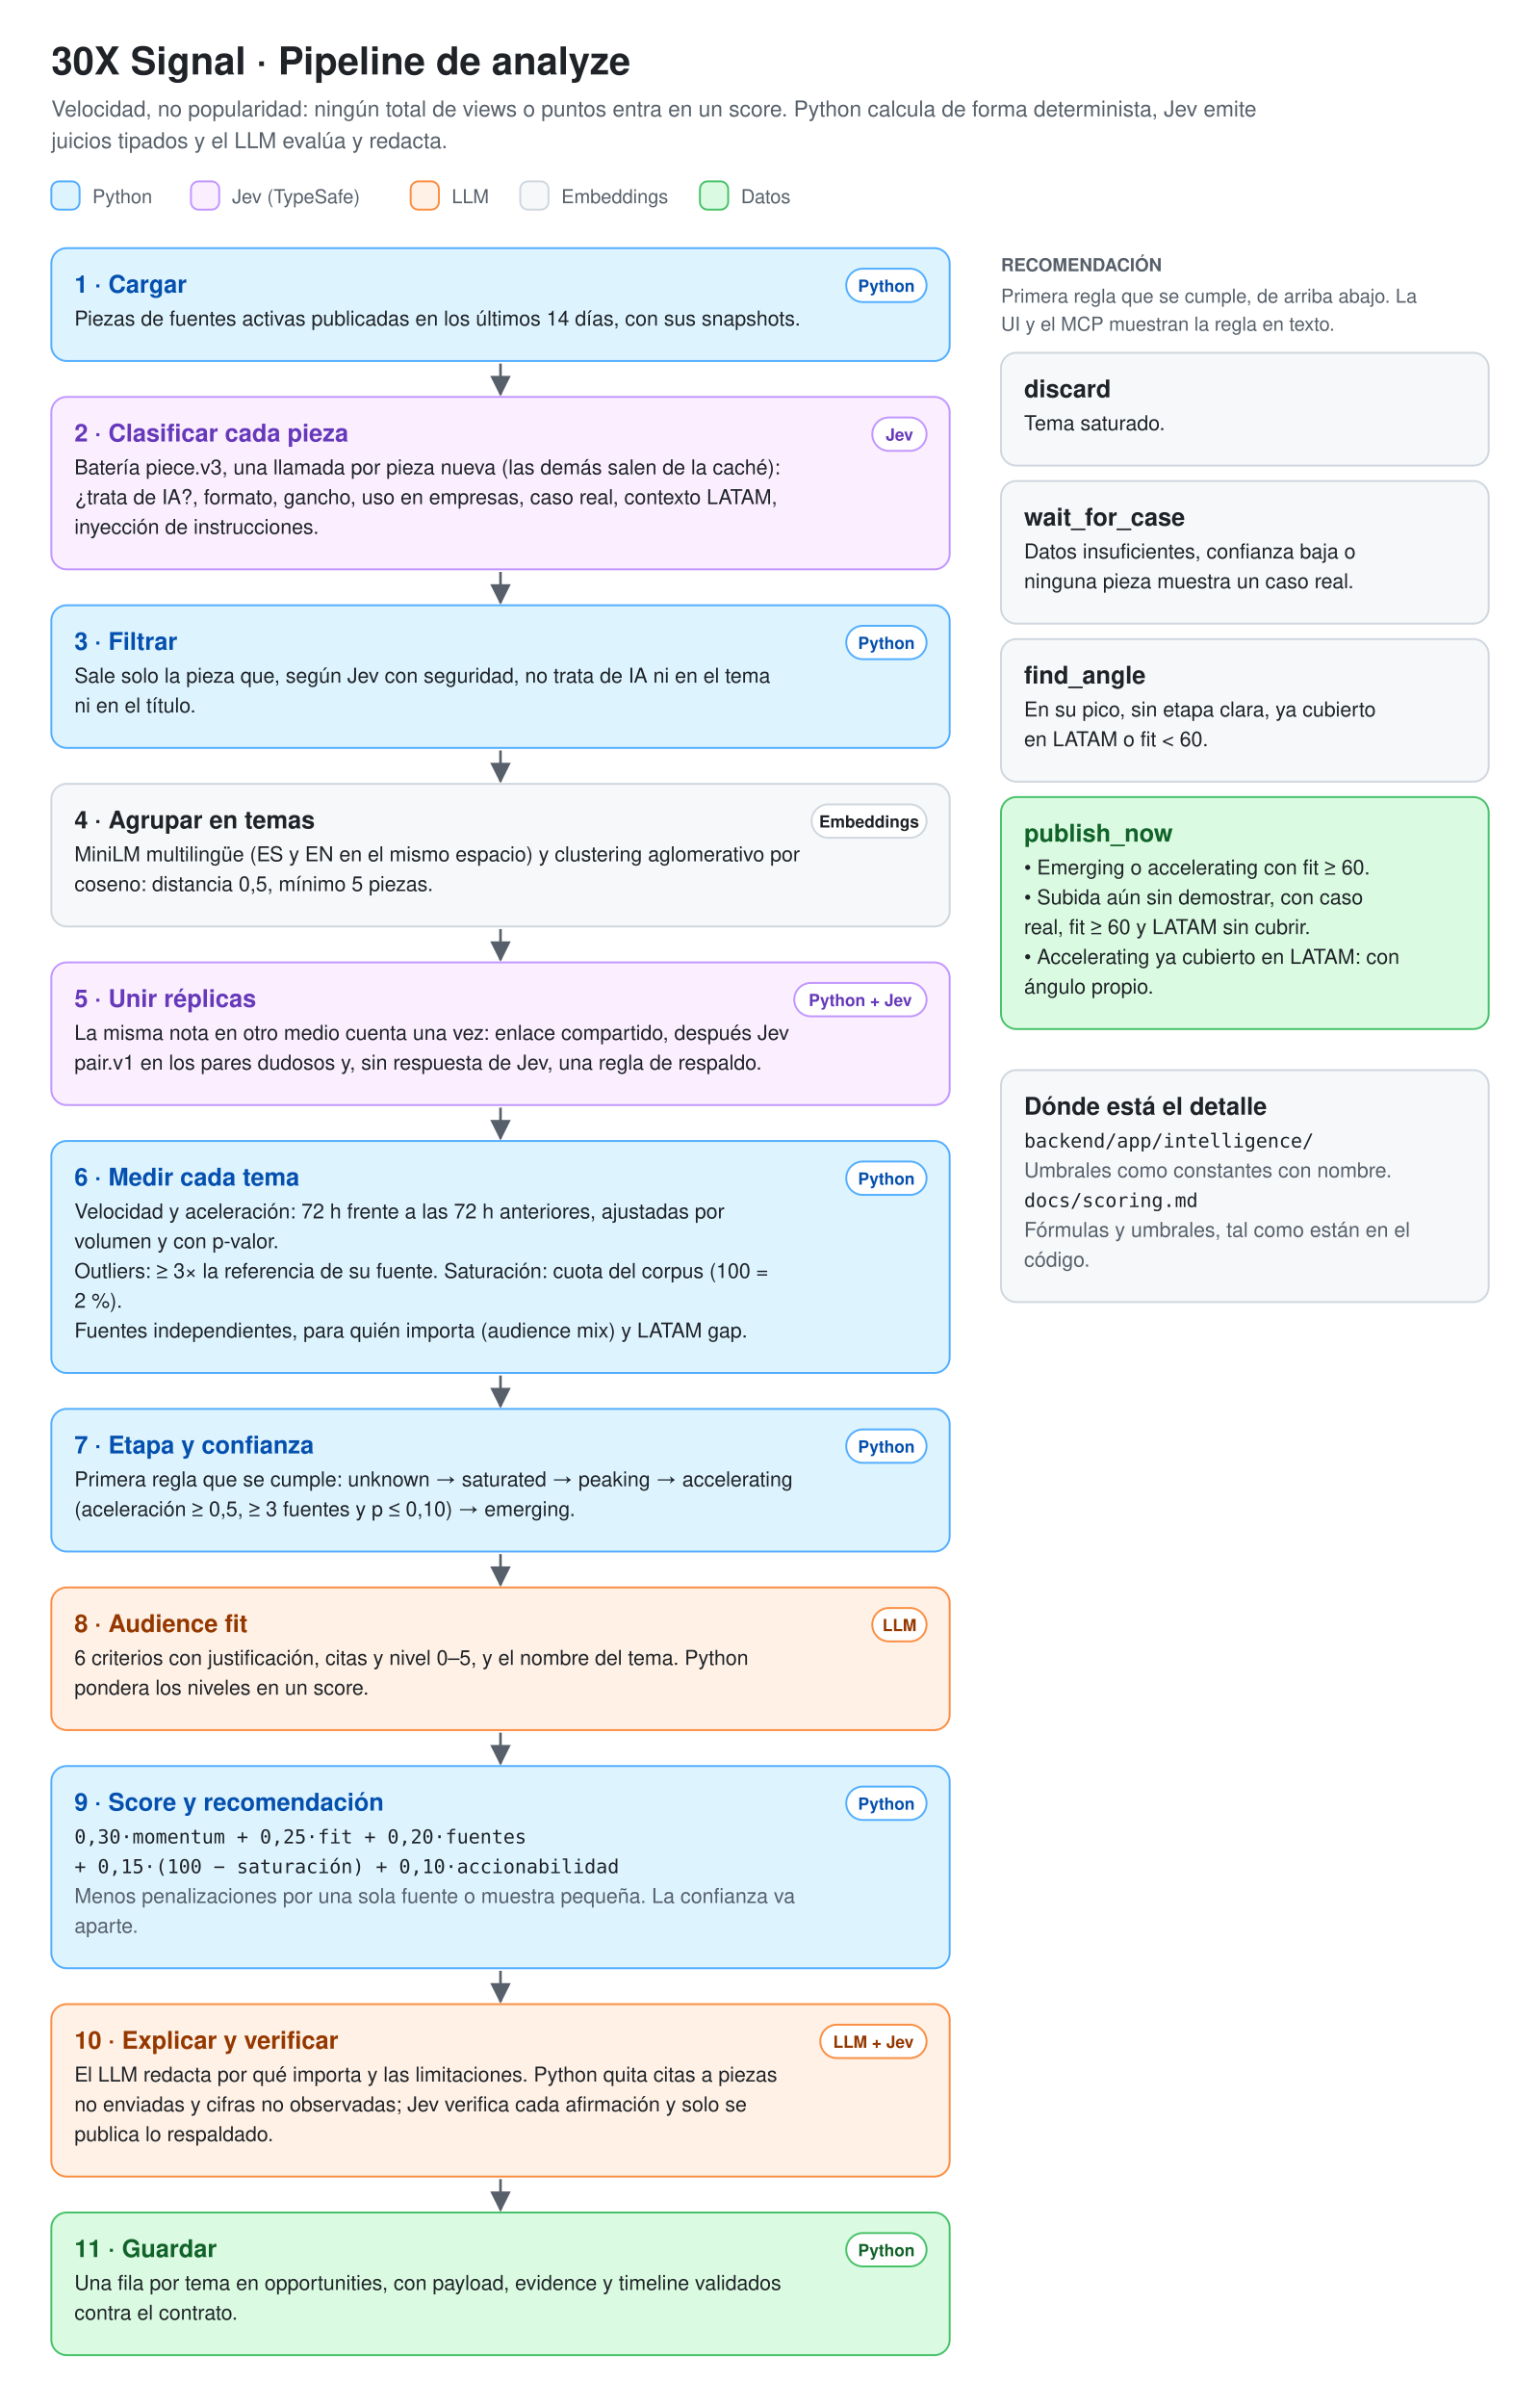
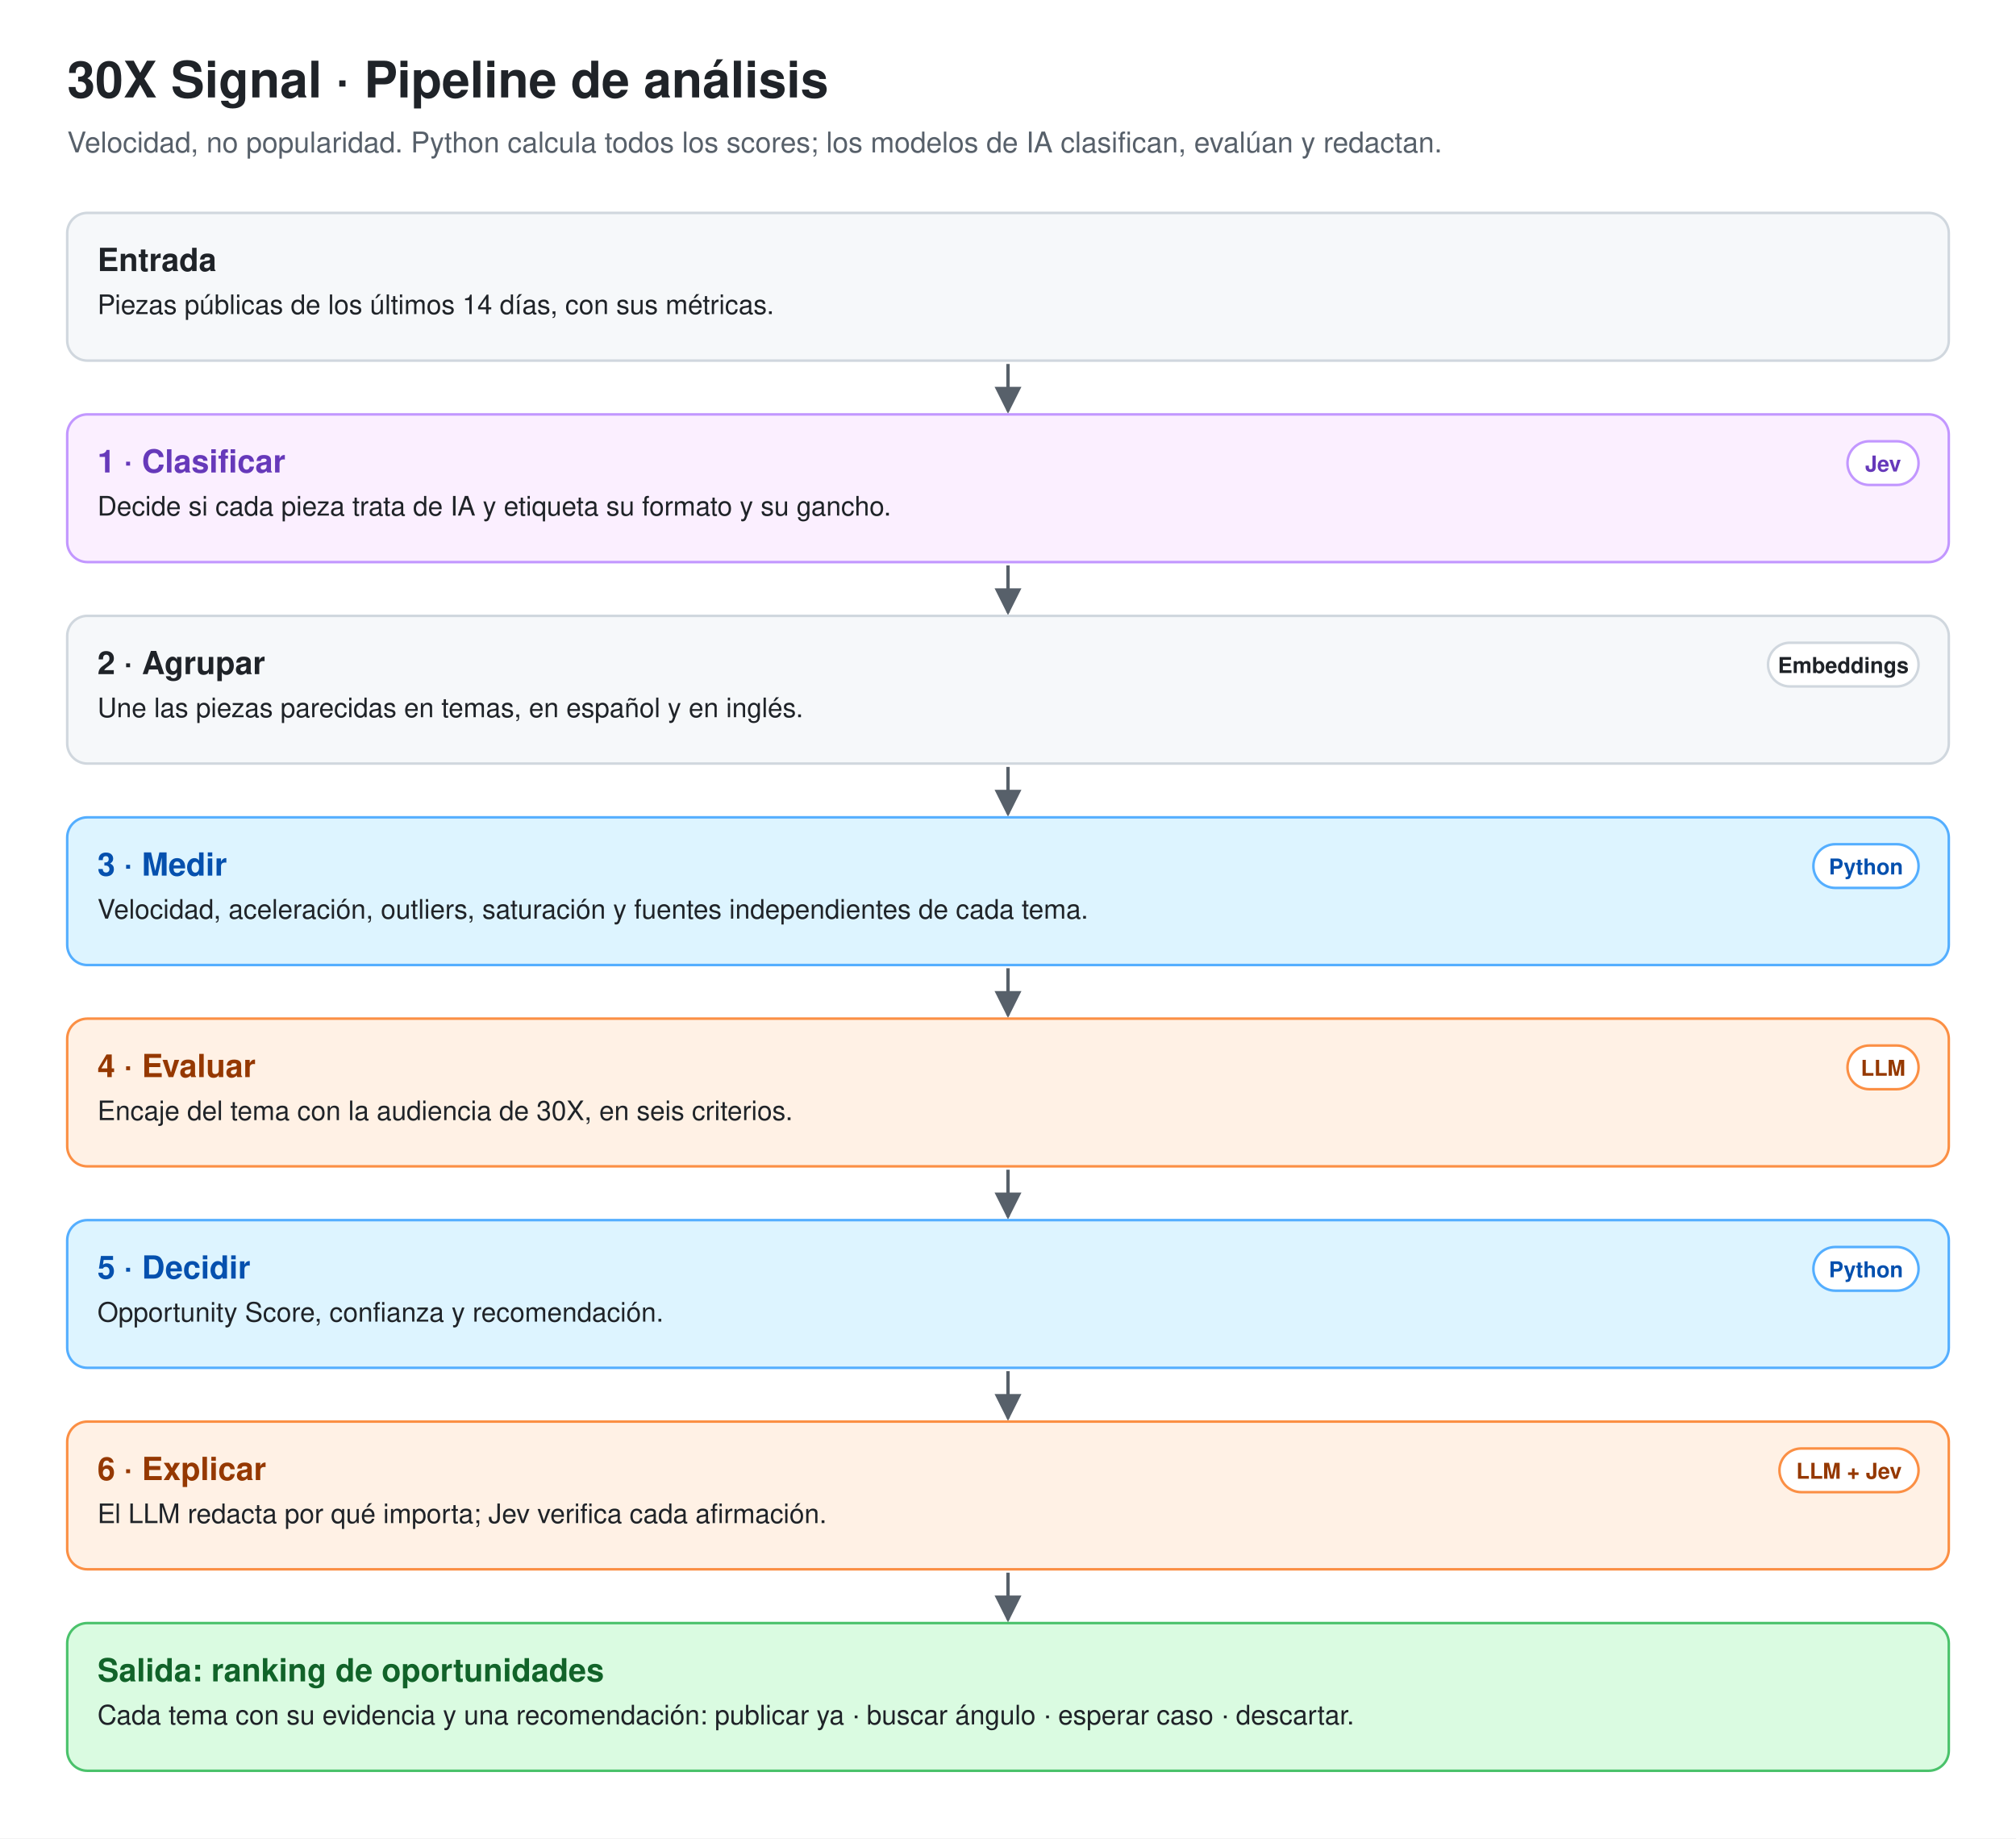
- <svg xmlns="http://www.w3.org/2000/svg" width="1200" height="1875" viewBox="0 0 1200 1875" role="img" aria-labelledby="t d">
+ <svg xmlns="http://www.w3.org/2000/svg" width="1200" height="1094" viewBox="0 0 1200 1094" role="img" aria-labelledby="t d">
  <defs>
    <marker id="arrow" viewBox="0 0 10 10" refX="9" refY="5" markerWidth="8" markerHeight="8" orient="auto-start-reverse">
      <path d="M0 0L10 5L0 10z" fill="#57606a" />
    </marker>
  </defs>
-   <rect width="1200" height="1875" fill="#ffffff" />
-   <text x="40.0" y="58.0" font-family="-apple-system, BlinkMacSystemFont, 'Segoe UI', Helvetica, Arial, sans-serif" font-size="30" font-weight="700" fill="#1f2328" text-anchor="start">30X Signal · Pipeline de analyze</text>
-   <text x="40.0" y="90.7" font-family="-apple-system, BlinkMacSystemFont, 'Segoe UI', Helvetica, Arial, sans-serif" font-size="17" font-weight="400" fill="#57606a" text-anchor="start">Velocidad, no popularidad: ningún total de views o puntos entra en un score. Python calcula de forma determinista, Jev emite</text>
-   <text x="40.0" y="115.4" font-family="-apple-system, BlinkMacSystemFont, 'Segoe UI', Helvetica, Arial, sans-serif" font-size="17" font-weight="400" fill="#57606a" text-anchor="start">juicios tipados y el LLM evalúa y redacta.</text>
-   <rect x="40.0" y="141.3" width="22.0" height="22.0" rx="6" fill="#ddf4ff" stroke="#54aeff" stroke-width="1.5" />
-   <text x="72.0" y="158.3" font-family="-apple-system, BlinkMacSystemFont, 'Segoe UI', Helvetica, Arial, sans-serif" font-size="15" font-weight="400" fill="#57606a" text-anchor="start">Python</text>
-   <rect x="148.8" y="141.3" width="22.0" height="22.0" rx="6" fill="#fbefff" stroke="#c297ff" stroke-width="1.5" />
-   <text x="180.8" y="158.3" font-family="-apple-system, BlinkMacSystemFont, 'Segoe UI', Helvetica, Arial, sans-serif" font-size="15" font-weight="400" fill="#57606a" text-anchor="start">Jev (TypeSafe)</text>
-   <rect x="320.0" y="141.3" width="22.0" height="22.0" rx="6" fill="#fff1e5" stroke="#fb8f44" stroke-width="1.5" />
-   <text x="352.0" y="158.3" font-family="-apple-system, BlinkMacSystemFont, 'Segoe UI', Helvetica, Arial, sans-serif" font-size="15" font-weight="400" fill="#57606a" text-anchor="start">LLM</text>
-   <rect x="405.4" y="141.3" width="22.0" height="22.0" rx="6" fill="#f6f8fa" stroke="#d0d7de" stroke-width="1.5" />
-   <text x="437.4" y="158.3" font-family="-apple-system, BlinkMacSystemFont, 'Segoe UI', Helvetica, Arial, sans-serif" font-size="15" font-weight="400" fill="#57606a" text-anchor="start">Embeddings</text>
-   <rect x="545.4" y="141.3" width="22.0" height="22.0" rx="6" fill="#dafbe1" stroke="#4ac26b" stroke-width="1.5" />
-   <text x="577.4" y="158.3" font-family="-apple-system, BlinkMacSystemFont, 'Segoe UI', Helvetica, Arial, sans-serif" font-size="15" font-weight="400" fill="#57606a" text-anchor="start">Datos</text>
-   <rect x="40.0" y="193.3" width="700.0" height="87.9" rx="12" fill="#ddf4ff" stroke="#54aeff" stroke-width="1.5" />
-   <text x="58.0" y="228.0" font-family="-apple-system, BlinkMacSystemFont, 'Segoe UI', Helvetica, Arial, sans-serif" font-size="19" font-weight="650" fill="#0550ae" text-anchor="start">1 · Cargar</text>
-   <rect x="659.4" y="209.3" width="62.6" height="26.0" rx="13" fill="#ffffff" stroke="#54aeff" stroke-width="1.5" />
-   <text x="690.7" y="227.3" font-family="-apple-system, BlinkMacSystemFont, 'Segoe UI', Helvetica, Arial, sans-serif" font-size="13" font-weight="600" fill="#0550ae" text-anchor="middle">Python</text>
-   <text x="58.0" y="253.6" font-family="-apple-system, BlinkMacSystemFont, 'Segoe UI', Helvetica, Arial, sans-serif" font-size="16" font-weight="400" fill="#1f2328" text-anchor="start">Piezas de fuentes activas publicadas en los últimos 14 días, con sus snapshots.</text>
-   <line x1="390.0" y1="283.2" x2="390.0" y2="307.2" stroke="#57606a" stroke-width="2" marker-end="url(#arrow)" />
-   <rect x="40.0" y="309.2" width="700.0" height="134.3" rx="12" fill="#fbefff" stroke="#c297ff" stroke-width="1.5" />
-   <text x="58.0" y="343.9" font-family="-apple-system, BlinkMacSystemFont, 'Segoe UI', Helvetica, Arial, sans-serif" font-size="19" font-weight="650" fill="#6639ba" text-anchor="start">2 · Clasificar cada pieza</text>
-   <rect x="679.7" y="325.2" width="42.3" height="26.0" rx="13" fill="#ffffff" stroke="#c297ff" stroke-width="1.5" />
-   <text x="700.9" y="343.2" font-family="-apple-system, BlinkMacSystemFont, 'Segoe UI', Helvetica, Arial, sans-serif" font-size="13" font-weight="600" fill="#6639ba" text-anchor="middle">Jev</text>
-   <text x="58.0" y="369.5" font-family="-apple-system, BlinkMacSystemFont, 'Segoe UI', Helvetica, Arial, sans-serif" font-size="16" font-weight="400" fill="#1f2328" text-anchor="start">Batería piece.v3, una llamada por pieza nueva (las demás salen de la caché):</text>
-   <text x="58.0" y="392.7" font-family="-apple-system, BlinkMacSystemFont, 'Segoe UI', Helvetica, Arial, sans-serif" font-size="16" font-weight="400" fill="#1f2328" text-anchor="start">¿trata de IA?, formato, gancho, uso en empresas, caso real, contexto LATAM,</text>
-   <text x="58.0" y="415.9" font-family="-apple-system, BlinkMacSystemFont, 'Segoe UI', Helvetica, Arial, sans-serif" font-size="16" font-weight="400" fill="#1f2328" text-anchor="start">inyección de instrucciones.</text>
-   <line x1="390.0" y1="445.5" x2="390.0" y2="469.5" stroke="#57606a" stroke-width="2" marker-end="url(#arrow)" />
-   <rect x="40.0" y="471.5" width="700.0" height="111.1" rx="12" fill="#ddf4ff" stroke="#54aeff" stroke-width="1.5" />
-   <text x="58.0" y="506.2" font-family="-apple-system, BlinkMacSystemFont, 'Segoe UI', Helvetica, Arial, sans-serif" font-size="19" font-weight="650" fill="#0550ae" text-anchor="start">3 · Filtrar</text>
-   <rect x="659.4" y="487.5" width="62.6" height="26.0" rx="13" fill="#ffffff" stroke="#54aeff" stroke-width="1.5" />
-   <text x="690.7" y="505.5" font-family="-apple-system, BlinkMacSystemFont, 'Segoe UI', Helvetica, Arial, sans-serif" font-size="13" font-weight="600" fill="#0550ae" text-anchor="middle">Python</text>
-   <text x="58.0" y="531.8" font-family="-apple-system, BlinkMacSystemFont, 'Segoe UI', Helvetica, Arial, sans-serif" font-size="16" font-weight="400" fill="#1f2328" text-anchor="start">Sale solo la pieza que, según Jev con seguridad, no trata de IA ni en el tema</text>
-   <text x="58.0" y="555.0" font-family="-apple-system, BlinkMacSystemFont, 'Segoe UI', Helvetica, Arial, sans-serif" font-size="16" font-weight="400" fill="#1f2328" text-anchor="start">ni en el título.</text>
-   <line x1="390.0" y1="584.6" x2="390.0" y2="608.6" stroke="#57606a" stroke-width="2" marker-end="url(#arrow)" />
-   <rect x="40.0" y="610.6" width="700.0" height="111.1" rx="12" fill="#f6f8fa" stroke="#d0d7de" stroke-width="1.5" />
-   <text x="58.0" y="645.3" font-family="-apple-system, BlinkMacSystemFont, 'Segoe UI', Helvetica, Arial, sans-serif" font-size="19" font-weight="650" fill="#1f2328" text-anchor="start">4 · Agrupar en temas</text>
-   <rect x="632.4" y="626.6" width="89.6" height="26.0" rx="13" fill="#ffffff" stroke="#d0d7de" stroke-width="1.5" />
-   <text x="677.2" y="644.6" font-family="-apple-system, BlinkMacSystemFont, 'Segoe UI', Helvetica, Arial, sans-serif" font-size="13" font-weight="600" fill="#1f2328" text-anchor="middle">Embeddings</text>
-   <text x="58.0" y="670.9" font-family="-apple-system, BlinkMacSystemFont, 'Segoe UI', Helvetica, Arial, sans-serif" font-size="16" font-weight="400" fill="#1f2328" text-anchor="start">MiniLM multilingüe (ES y EN en el mismo espacio) y clustering aglomerativo por</text>
-   <text x="58.0" y="694.1" font-family="-apple-system, BlinkMacSystemFont, 'Segoe UI', Helvetica, Arial, sans-serif" font-size="16" font-weight="400" fill="#1f2328" text-anchor="start">coseno: distancia 0,5, mínimo 5 piezas.</text>
-   <line x1="390.0" y1="723.7" x2="390.0" y2="747.7" stroke="#57606a" stroke-width="2" marker-end="url(#arrow)" />
-   <rect x="40.0" y="749.7" width="700.0" height="111.1" rx="12" fill="#fbefff" stroke="#c297ff" stroke-width="1.5" />
-   <text x="58.0" y="784.4" font-family="-apple-system, BlinkMacSystemFont, 'Segoe UI', Helvetica, Arial, sans-serif" font-size="19" font-weight="650" fill="#6639ba" text-anchor="start">5 · Unir réplicas</text>
-   <rect x="618.9" y="765.7" width="103.1" height="26.0" rx="13" fill="#ffffff" stroke="#c297ff" stroke-width="1.5" />
-   <text x="670.4" y="783.7" font-family="-apple-system, BlinkMacSystemFont, 'Segoe UI', Helvetica, Arial, sans-serif" font-size="13" font-weight="600" fill="#6639ba" text-anchor="middle">Python + Jev</text>
-   <text x="58.0" y="810.0" font-family="-apple-system, BlinkMacSystemFont, 'Segoe UI', Helvetica, Arial, sans-serif" font-size="16" font-weight="400" fill="#1f2328" text-anchor="start">La misma nota en otro medio cuenta una vez: enlace compartido, después Jev</text>
-   <text x="58.0" y="833.2" font-family="-apple-system, BlinkMacSystemFont, 'Segoe UI', Helvetica, Arial, sans-serif" font-size="16" font-weight="400" fill="#1f2328" text-anchor="start">pair.v1 en los pares dudosos y, sin respuesta de Jev, una regla de respaldo.</text>
-   <line x1="390.0" y1="862.8" x2="390.0" y2="886.8" stroke="#57606a" stroke-width="2" marker-end="url(#arrow)" />
-   <rect x="40.0" y="888.8" width="700.0" height="180.7" rx="12" fill="#ddf4ff" stroke="#54aeff" stroke-width="1.5" />
-   <text x="58.0" y="923.5" font-family="-apple-system, BlinkMacSystemFont, 'Segoe UI', Helvetica, Arial, sans-serif" font-size="19" font-weight="650" fill="#0550ae" text-anchor="start">6 · Medir cada tema</text>
-   <rect x="659.4" y="904.8" width="62.6" height="26.0" rx="13" fill="#ffffff" stroke="#54aeff" stroke-width="1.5" />
-   <text x="690.7" y="922.8" font-family="-apple-system, BlinkMacSystemFont, 'Segoe UI', Helvetica, Arial, sans-serif" font-size="13" font-weight="600" fill="#0550ae" text-anchor="middle">Python</text>
-   <text x="58.0" y="949.1" font-family="-apple-system, BlinkMacSystemFont, 'Segoe UI', Helvetica, Arial, sans-serif" font-size="16" font-weight="400" fill="#1f2328" text-anchor="start">Velocidad y aceleración: 72 h frente a las 72 h anteriores, ajustadas por</text>
-   <text x="58.0" y="972.3" font-family="-apple-system, BlinkMacSystemFont, 'Segoe UI', Helvetica, Arial, sans-serif" font-size="16" font-weight="400" fill="#1f2328" text-anchor="start">volumen y con p-valor.</text>
-   <text x="58.0" y="995.5" font-family="-apple-system, BlinkMacSystemFont, 'Segoe UI', Helvetica, Arial, sans-serif" font-size="16" font-weight="400" fill="#1f2328" text-anchor="start">Outliers: ≥ 3× la referencia de su fuente. Saturación: cuota del corpus (100 =</text>
-   <text x="58.0" y="1018.7" font-family="-apple-system, BlinkMacSystemFont, 'Segoe UI', Helvetica, Arial, sans-serif" font-size="16" font-weight="400" fill="#1f2328" text-anchor="start">2 %).</text>
-   <text x="58.0" y="1041.9" font-family="-apple-system, BlinkMacSystemFont, 'Segoe UI', Helvetica, Arial, sans-serif" font-size="16" font-weight="400" fill="#1f2328" text-anchor="start">Fuentes independientes, para quién importa (audience mix) y LATAM gap.</text>
-   <line x1="390.0" y1="1071.5" x2="390.0" y2="1095.5" stroke="#57606a" stroke-width="2" marker-end="url(#arrow)" />
-   <rect x="40.0" y="1097.5" width="700.0" height="111.1" rx="12" fill="#ddf4ff" stroke="#54aeff" stroke-width="1.5" />
-   <text x="58.0" y="1132.2" font-family="-apple-system, BlinkMacSystemFont, 'Segoe UI', Helvetica, Arial, sans-serif" font-size="19" font-weight="650" fill="#0550ae" text-anchor="start">7 · Etapa y confianza</text>
-   <rect x="659.4" y="1113.5" width="62.6" height="26.0" rx="13" fill="#ffffff" stroke="#54aeff" stroke-width="1.5" />
-   <text x="690.7" y="1131.5" font-family="-apple-system, BlinkMacSystemFont, 'Segoe UI', Helvetica, Arial, sans-serif" font-size="13" font-weight="600" fill="#0550ae" text-anchor="middle">Python</text>
-   <text x="58.0" y="1157.8" font-family="-apple-system, BlinkMacSystemFont, 'Segoe UI', Helvetica, Arial, sans-serif" font-size="16" font-weight="400" fill="#1f2328" text-anchor="start">Primera regla que se cumple: unknown → saturated → peaking → accelerating</text>
-   <text x="58.0" y="1181.0" font-family="-apple-system, BlinkMacSystemFont, 'Segoe UI', Helvetica, Arial, sans-serif" font-size="16" font-weight="400" fill="#1f2328" text-anchor="start">(aceleración ≥ 0,5, ≥ 3 fuentes y p ≤ 0,10) → emerging.</text>
-   <line x1="390.0" y1="1210.6" x2="390.0" y2="1234.6" stroke="#57606a" stroke-width="2" marker-end="url(#arrow)" />
-   <rect x="40.0" y="1236.6" width="700.0" height="111.1" rx="12" fill="#fff1e5" stroke="#fb8f44" stroke-width="1.5" />
-   <text x="58.0" y="1271.3" font-family="-apple-system, BlinkMacSystemFont, 'Segoe UI', Helvetica, Arial, sans-serif" font-size="19" font-weight="650" fill="#953800" text-anchor="start">8 · Audience fit</text>
-   <rect x="679.7" y="1252.6" width="42.3" height="26.0" rx="13" fill="#ffffff" stroke="#fb8f44" stroke-width="1.5" />
-   <text x="700.9" y="1270.6" font-family="-apple-system, BlinkMacSystemFont, 'Segoe UI', Helvetica, Arial, sans-serif" font-size="13" font-weight="600" fill="#953800" text-anchor="middle">LLM</text>
-   <text x="58.0" y="1296.9" font-family="-apple-system, BlinkMacSystemFont, 'Segoe UI', Helvetica, Arial, sans-serif" font-size="16" font-weight="400" fill="#1f2328" text-anchor="start">6 criterios con justificación, citas y nivel 0–5, y el nombre del tema. Python</text>
-   <text x="58.0" y="1320.1" font-family="-apple-system, BlinkMacSystemFont, 'Segoe UI', Helvetica, Arial, sans-serif" font-size="16" font-weight="400" fill="#1f2328" text-anchor="start">pondera los niveles en un score.</text>
-   <line x1="390.0" y1="1349.7" x2="390.0" y2="1373.7" stroke="#57606a" stroke-width="2" marker-end="url(#arrow)" />
-   <rect x="40.0" y="1375.7" width="700.0" height="157.5" rx="12" fill="#ddf4ff" stroke="#54aeff" stroke-width="1.5" />
-   <text x="58.0" y="1410.4" font-family="-apple-system, BlinkMacSystemFont, 'Segoe UI', Helvetica, Arial, sans-serif" font-size="19" font-weight="650" fill="#0550ae" text-anchor="start">9 · Score y recomendación</text>
-   <rect x="659.4" y="1391.7" width="62.6" height="26.0" rx="13" fill="#ffffff" stroke="#54aeff" stroke-width="1.5" />
-   <text x="690.7" y="1409.7" font-family="-apple-system, BlinkMacSystemFont, 'Segoe UI', Helvetica, Arial, sans-serif" font-size="13" font-weight="600" fill="#0550ae" text-anchor="middle">Python</text>
-   <text x="58.0" y="1436.0" font-family="ui-monospace, SFMono-Regular, Menlo, Consolas, monospace" font-size="15" font-weight="400" fill="#1f2328" text-anchor="start">0,30·momentum + 0,25·fit + 0,20·fuentes</text>
-   <text x="58.0" y="1459.2" font-family="ui-monospace, SFMono-Regular, Menlo, Consolas, monospace" font-size="15" font-weight="400" fill="#1f2328" text-anchor="start">+ 0,15·(100 − saturación) + 0,10·accionabilidad</text>
-   <text x="58.0" y="1482.4" font-family="-apple-system, BlinkMacSystemFont, 'Segoe UI', Helvetica, Arial, sans-serif" font-size="16" font-weight="400" fill="#57606a" text-anchor="start">Menos penalizaciones por una sola fuente o muestra pequeña. La confianza va</text>
-   <text x="58.0" y="1505.6" font-family="-apple-system, BlinkMacSystemFont, 'Segoe UI', Helvetica, Arial, sans-serif" font-size="16" font-weight="400" fill="#57606a" text-anchor="start">aparte.</text>
-   <line x1="390.0" y1="1535.2" x2="390.0" y2="1559.2" stroke="#57606a" stroke-width="2" marker-end="url(#arrow)" />
-   <rect x="40.0" y="1561.2" width="700.0" height="134.3" rx="12" fill="#fff1e5" stroke="#fb8f44" stroke-width="1.5" />
-   <text x="58.0" y="1595.9" font-family="-apple-system, BlinkMacSystemFont, 'Segoe UI', Helvetica, Arial, sans-serif" font-size="19" font-weight="650" fill="#953800" text-anchor="start">10 · Explicar y verificar</text>
-   <rect x="639.2" y="1577.2" width="82.8" height="26.0" rx="13" fill="#ffffff" stroke="#fb8f44" stroke-width="1.5" />
-   <text x="680.6" y="1595.2" font-family="-apple-system, BlinkMacSystemFont, 'Segoe UI', Helvetica, Arial, sans-serif" font-size="13" font-weight="600" fill="#953800" text-anchor="middle">LLM + Jev</text>
-   <text x="58.0" y="1621.5" font-family="-apple-system, BlinkMacSystemFont, 'Segoe UI', Helvetica, Arial, sans-serif" font-size="16" font-weight="400" fill="#1f2328" text-anchor="start">El LLM redacta por qué importa y las limitaciones. Python quita citas a piezas</text>
-   <text x="58.0" y="1644.7" font-family="-apple-system, BlinkMacSystemFont, 'Segoe UI', Helvetica, Arial, sans-serif" font-size="16" font-weight="400" fill="#1f2328" text-anchor="start">no enviadas y cifras no observadas; Jev verifica cada afirmación y solo se</text>
-   <text x="58.0" y="1667.9" font-family="-apple-system, BlinkMacSystemFont, 'Segoe UI', Helvetica, Arial, sans-serif" font-size="16" font-weight="400" fill="#1f2328" text-anchor="start">publica lo respaldado.</text>
-   <line x1="390.0" y1="1697.5" x2="390.0" y2="1721.5" stroke="#57606a" stroke-width="2" marker-end="url(#arrow)" />
-   <rect x="40.0" y="1723.5" width="700.0" height="111.1" rx="12" fill="#dafbe1" stroke="#4ac26b" stroke-width="1.5" />
-   <text x="58.0" y="1758.2" font-family="-apple-system, BlinkMacSystemFont, 'Segoe UI', Helvetica, Arial, sans-serif" font-size="19" font-weight="650" fill="#116329" text-anchor="start">11 · Guardar</text>
-   <rect x="659.4" y="1739.5" width="62.6" height="26.0" rx="13" fill="#ffffff" stroke="#4ac26b" stroke-width="1.5" />
-   <text x="690.7" y="1757.5" font-family="-apple-system, BlinkMacSystemFont, 'Segoe UI', Helvetica, Arial, sans-serif" font-size="13" font-weight="600" fill="#116329" text-anchor="middle">Python</text>
-   <text x="58.0" y="1783.8" font-family="-apple-system, BlinkMacSystemFont, 'Segoe UI', Helvetica, Arial, sans-serif" font-size="16" font-weight="400" fill="#1f2328" text-anchor="start">Una fila por tema en opportunities, con payload, evidence y timeline validados</text>
-   <text x="58.0" y="1807.0" font-family="-apple-system, BlinkMacSystemFont, 'Segoe UI', Helvetica, Arial, sans-serif" font-size="16" font-weight="400" fill="#1f2328" text-anchor="start">contra el contrato.</text>
-   <text x="780.0" y="211.3" font-family="-apple-system, BlinkMacSystemFont, 'Segoe UI', Helvetica, Arial, sans-serif" font-size="14" font-weight="700" fill="#57606a" text-anchor="start">RECOMENDACIÓN</text>
-   <text x="780.0" y="235.8" font-family="-apple-system, BlinkMacSystemFont, 'Segoe UI', Helvetica, Arial, sans-serif" font-size="15" font-weight="400" fill="#57606a" text-anchor="start">Primera regla que se cumple, de arriba abajo. La</text>
-   <text x="780.0" y="257.6" font-family="-apple-system, BlinkMacSystemFont, 'Segoe UI', Helvetica, Arial, sans-serif" font-size="15" font-weight="400" fill="#57606a" text-anchor="start">UI y el MCP muestran la regla en texto.</text>
-   <rect x="780.0" y="274.8" width="380.0" height="87.9" rx="12" fill="#f6f8fa" stroke="#d0d7de" stroke-width="1.5" />
-   <text x="798.0" y="309.5" font-family="-apple-system, BlinkMacSystemFont, 'Segoe UI', Helvetica, Arial, sans-serif" font-size="19" font-weight="650" fill="#1f2328" text-anchor="start">discard</text>
-   <text x="798.0" y="335.1" font-family="-apple-system, BlinkMacSystemFont, 'Segoe UI', Helvetica, Arial, sans-serif" font-size="16" font-weight="400" fill="#1f2328" text-anchor="start">Tema saturado.</text>
-   <rect x="780.0" y="374.7" width="380.0" height="111.1" rx="12" fill="#f6f8fa" stroke="#d0d7de" stroke-width="1.5" />
-   <text x="798.0" y="409.4" font-family="-apple-system, BlinkMacSystemFont, 'Segoe UI', Helvetica, Arial, sans-serif" font-size="19" font-weight="650" fill="#1f2328" text-anchor="start">wait_for_case</text>
-   <text x="798.0" y="435.0" font-family="-apple-system, BlinkMacSystemFont, 'Segoe UI', Helvetica, Arial, sans-serif" font-size="16" font-weight="400" fill="#1f2328" text-anchor="start">Datos insuficientes, confianza baja o</text>
-   <text x="798.0" y="458.2" font-family="-apple-system, BlinkMacSystemFont, 'Segoe UI', Helvetica, Arial, sans-serif" font-size="16" font-weight="400" fill="#1f2328" text-anchor="start">ninguna pieza muestra un caso real.</text>
-   <rect x="780.0" y="497.8" width="380.0" height="111.1" rx="12" fill="#f6f8fa" stroke="#d0d7de" stroke-width="1.5" />
-   <text x="798.0" y="532.5" font-family="-apple-system, BlinkMacSystemFont, 'Segoe UI', Helvetica, Arial, sans-serif" font-size="19" font-weight="650" fill="#1f2328" text-anchor="start">find_angle</text>
-   <text x="798.0" y="558.1" font-family="-apple-system, BlinkMacSystemFont, 'Segoe UI', Helvetica, Arial, sans-serif" font-size="16" font-weight="400" fill="#1f2328" text-anchor="start">En su pico, sin etapa clara, ya cubierto</text>
-   <text x="798.0" y="581.3" font-family="-apple-system, BlinkMacSystemFont, 'Segoe UI', Helvetica, Arial, sans-serif" font-size="16" font-weight="400" fill="#1f2328" text-anchor="start">en LATAM o fit &lt; 60.</text>
-   <rect x="780.0" y="620.9" width="380.0" height="180.7" rx="12" fill="#dafbe1" stroke="#4ac26b" stroke-width="1.5" />
-   <text x="798.0" y="655.6" font-family="-apple-system, BlinkMacSystemFont, 'Segoe UI', Helvetica, Arial, sans-serif" font-size="19" font-weight="650" fill="#116329" text-anchor="start">publish_now</text>
-   <text x="798.0" y="681.2" font-family="-apple-system, BlinkMacSystemFont, 'Segoe UI', Helvetica, Arial, sans-serif" font-size="16" font-weight="400" fill="#1f2328" text-anchor="start">• Emerging o accelerating con fit ≥ 60.</text>
-   <text x="798.0" y="704.4" font-family="-apple-system, BlinkMacSystemFont, 'Segoe UI', Helvetica, Arial, sans-serif" font-size="16" font-weight="400" fill="#1f2328" text-anchor="start">• Subida aún sin demostrar, con caso</text>
-   <text x="798.0" y="727.6" font-family="-apple-system, BlinkMacSystemFont, 'Segoe UI', Helvetica, Arial, sans-serif" font-size="16" font-weight="400" fill="#1f2328" text-anchor="start">real, fit ≥ 60 y LATAM sin cubrir.</text>
-   <text x="798.0" y="750.8" font-family="-apple-system, BlinkMacSystemFont, 'Segoe UI', Helvetica, Arial, sans-serif" font-size="16" font-weight="400" fill="#1f2328" text-anchor="start">• Accelerating ya cubierto en LATAM: con</text>
-   <text x="798.0" y="774.0" font-family="-apple-system, BlinkMacSystemFont, 'Segoe UI', Helvetica, Arial, sans-serif" font-size="16" font-weight="400" fill="#1f2328" text-anchor="start">ángulo propio.</text>
-   <rect x="780.0" y="833.6" width="380.0" height="180.7" rx="12" fill="#f6f8fa" stroke="#d0d7de" stroke-width="1.5" />
-   <text x="798.0" y="868.3" font-family="-apple-system, BlinkMacSystemFont, 'Segoe UI', Helvetica, Arial, sans-serif" font-size="19" font-weight="650" fill="#1f2328" text-anchor="start">Dónde está el detalle</text>
-   <text x="798.0" y="893.9" font-family="ui-monospace, SFMono-Regular, Menlo, Consolas, monospace" font-size="15" font-weight="400" fill="#1f2328" text-anchor="start">backend/app/intelligence/</text>
-   <text x="798.0" y="917.1" font-family="-apple-system, BlinkMacSystemFont, 'Segoe UI', Helvetica, Arial, sans-serif" font-size="16" font-weight="400" fill="#57606a" text-anchor="start">Umbrales como constantes con nombre.</text>
-   <text x="798.0" y="940.3" font-family="ui-monospace, SFMono-Regular, Menlo, Consolas, monospace" font-size="15" font-weight="400" fill="#1f2328" text-anchor="start">docs/scoring.md</text>
-   <text x="798.0" y="963.5" font-family="-apple-system, BlinkMacSystemFont, 'Segoe UI', Helvetica, Arial, sans-serif" font-size="16" font-weight="400" fill="#57606a" text-anchor="start">Fórmulas y umbrales, tal como están en el</text>
-   <text x="798.0" y="986.7" font-family="-apple-system, BlinkMacSystemFont, 'Segoe UI', Helvetica, Arial, sans-serif" font-size="16" font-weight="400" fill="#57606a" text-anchor="start">código.</text>
+   <rect width="1200" height="1094" fill="#ffffff" />
+   <text x="40.0" y="58.0" font-family="-apple-system, BlinkMacSystemFont, 'Segoe UI', Helvetica, Arial, sans-serif" font-size="30" font-weight="700" fill="#1f2328" text-anchor="start">30X Signal · Pipeline de análisis</text>
+   <text x="40.0" y="90.7" font-family="-apple-system, BlinkMacSystemFont, 'Segoe UI', Helvetica, Arial, sans-serif" font-size="17" font-weight="400" fill="#57606a" text-anchor="start">Velocidad, no popularidad. Python calcula todos los scores; los modelos de IA clasifican, evalúan y redactan.</text>
+   <rect x="40.0" y="126.7" width="1120.0" height="87.9" rx="12" fill="#f6f8fa" stroke="#d0d7de" stroke-width="1.5" />
+   <text x="58.0" y="161.3" font-family="-apple-system, BlinkMacSystemFont, 'Segoe UI', Helvetica, Arial, sans-serif" font-size="19" font-weight="650" fill="#1f2328" text-anchor="start">Entrada</text>
+   <text x="58.0" y="186.9" font-family="-apple-system, BlinkMacSystemFont, 'Segoe UI', Helvetica, Arial, sans-serif" font-size="16" font-weight="400" fill="#1f2328" text-anchor="start">Piezas públicas de los últimos 14 días, con sus métricas.</text>
+   <line x1="600.0" y1="216.6" x2="600.0" y2="244.6" stroke="#57606a" stroke-width="2" marker-end="url(#arrow)" />
+   <rect x="40.0" y="246.6" width="1120.0" height="87.9" rx="12" fill="#fbefff" stroke="#c297ff" stroke-width="1.5" />
+   <text x="58.0" y="281.2" font-family="-apple-system, BlinkMacSystemFont, 'Segoe UI', Helvetica, Arial, sans-serif" font-size="19" font-weight="650" fill="#6639ba" text-anchor="start">1 · Clasificar</text>
+   <rect x="1099.7" y="262.6" width="42.3" height="26.0" rx="13" fill="#ffffff" stroke="#c297ff" stroke-width="1.5" />
+   <text x="1120.9" y="280.6" font-family="-apple-system, BlinkMacSystemFont, 'Segoe UI', Helvetica, Arial, sans-serif" font-size="13" font-weight="600" fill="#6639ba" text-anchor="middle">Jev</text>
+   <text x="58.0" y="306.8" font-family="-apple-system, BlinkMacSystemFont, 'Segoe UI', Helvetica, Arial, sans-serif" font-size="16" font-weight="400" fill="#1f2328" text-anchor="start">Decide si cada pieza trata de IA y etiqueta su formato y su gancho.</text>
+   <line x1="600.0" y1="336.5" x2="600.0" y2="364.5" stroke="#57606a" stroke-width="2" marker-end="url(#arrow)" />
+   <rect x="40.0" y="366.5" width="1120.0" height="87.9" rx="12" fill="#f6f8fa" stroke="#d0d7de" stroke-width="1.5" />
+   <text x="58.0" y="401.2" font-family="-apple-system, BlinkMacSystemFont, 'Segoe UI', Helvetica, Arial, sans-serif" font-size="19" font-weight="650" fill="#1f2328" text-anchor="start">2 · Agrupar</text>
+   <rect x="1052.4" y="382.5" width="89.6" height="26.0" rx="13" fill="#ffffff" stroke="#d0d7de" stroke-width="1.5" />
+   <text x="1097.2" y="400.5" font-family="-apple-system, BlinkMacSystemFont, 'Segoe UI', Helvetica, Arial, sans-serif" font-size="13" font-weight="600" fill="#1f2328" text-anchor="middle">Embeddings</text>
+   <text x="58.0" y="426.8" font-family="-apple-system, BlinkMacSystemFont, 'Segoe UI', Helvetica, Arial, sans-serif" font-size="16" font-weight="400" fill="#1f2328" text-anchor="start">Une las piezas parecidas en temas, en español y en inglés.</text>
+   <line x1="600.0" y1="456.4" x2="600.0" y2="484.4" stroke="#57606a" stroke-width="2" marker-end="url(#arrow)" />
+   <rect x="40.0" y="486.4" width="1120.0" height="87.9" rx="12" fill="#ddf4ff" stroke="#54aeff" stroke-width="1.5" />
+   <text x="58.0" y="521.1" font-family="-apple-system, BlinkMacSystemFont, 'Segoe UI', Helvetica, Arial, sans-serif" font-size="19" font-weight="650" fill="#0550ae" text-anchor="start">3 · Medir</text>
+   <rect x="1079.4" y="502.4" width="62.6" height="26.0" rx="13" fill="#ffffff" stroke="#54aeff" stroke-width="1.5" />
+   <text x="1110.7" y="520.4" font-family="-apple-system, BlinkMacSystemFont, 'Segoe UI', Helvetica, Arial, sans-serif" font-size="13" font-weight="600" fill="#0550ae" text-anchor="middle">Python</text>
+   <text x="58.0" y="546.7" font-family="-apple-system, BlinkMacSystemFont, 'Segoe UI', Helvetica, Arial, sans-serif" font-size="16" font-weight="400" fill="#1f2328" text-anchor="start">Velocidad, aceleración, outliers, saturación y fuentes independientes de cada tema.</text>
+   <line x1="600.0" y1="576.2" x2="600.0" y2="604.2" stroke="#57606a" stroke-width="2" marker-end="url(#arrow)" />
+   <rect x="40.0" y="606.2" width="1120.0" height="87.9" rx="12" fill="#fff1e5" stroke="#fb8f44" stroke-width="1.5" />
+   <text x="58.0" y="641.0" font-family="-apple-system, BlinkMacSystemFont, 'Segoe UI', Helvetica, Arial, sans-serif" font-size="19" font-weight="650" fill="#953800" text-anchor="start">4 · Evaluar</text>
+   <rect x="1099.7" y="622.2" width="42.3" height="26.0" rx="13" fill="#ffffff" stroke="#fb8f44" stroke-width="1.5" />
+   <text x="1120.9" y="640.2" font-family="-apple-system, BlinkMacSystemFont, 'Segoe UI', Helvetica, Arial, sans-serif" font-size="13" font-weight="600" fill="#953800" text-anchor="middle">LLM</text>
+   <text x="58.0" y="666.6" font-family="-apple-system, BlinkMacSystemFont, 'Segoe UI', Helvetica, Arial, sans-serif" font-size="16" font-weight="400" fill="#1f2328" text-anchor="start">Encaje del tema con la audiencia de 30X, en seis criterios.</text>
+   <line x1="600.0" y1="696.1" x2="600.0" y2="724.1" stroke="#57606a" stroke-width="2" marker-end="url(#arrow)" />
+   <rect x="40.0" y="726.1" width="1120.0" height="87.9" rx="12" fill="#ddf4ff" stroke="#54aeff" stroke-width="1.5" />
+   <text x="58.0" y="760.9" font-family="-apple-system, BlinkMacSystemFont, 'Segoe UI', Helvetica, Arial, sans-serif" font-size="19" font-weight="650" fill="#0550ae" text-anchor="start">5 · Decidir</text>
+   <rect x="1079.4" y="742.1" width="62.6" height="26.0" rx="13" fill="#ffffff" stroke="#54aeff" stroke-width="1.5" />
+   <text x="1110.7" y="760.1" font-family="-apple-system, BlinkMacSystemFont, 'Segoe UI', Helvetica, Arial, sans-serif" font-size="13" font-weight="600" fill="#0550ae" text-anchor="middle">Python</text>
+   <text x="58.0" y="786.5" font-family="-apple-system, BlinkMacSystemFont, 'Segoe UI', Helvetica, Arial, sans-serif" font-size="16" font-weight="400" fill="#1f2328" text-anchor="start">Opportunity Score, confianza y recomendación.</text>
+   <line x1="600.0" y1="816.0" x2="600.0" y2="844.0" stroke="#57606a" stroke-width="2" marker-end="url(#arrow)" />
+   <rect x="40.0" y="846.0" width="1120.0" height="87.9" rx="12" fill="#fff1e5" stroke="#fb8f44" stroke-width="1.5" />
+   <text x="58.0" y="880.8" font-family="-apple-system, BlinkMacSystemFont, 'Segoe UI', Helvetica, Arial, sans-serif" font-size="19" font-weight="650" fill="#953800" text-anchor="start">6 · Explicar</text>
+   <rect x="1059.2" y="862.0" width="82.8" height="26.0" rx="13" fill="#ffffff" stroke="#fb8f44" stroke-width="1.5" />
+   <text x="1100.6" y="880.0" font-family="-apple-system, BlinkMacSystemFont, 'Segoe UI', Helvetica, Arial, sans-serif" font-size="13" font-weight="600" fill="#953800" text-anchor="middle">LLM + Jev</text>
+   <text x="58.0" y="906.4" font-family="-apple-system, BlinkMacSystemFont, 'Segoe UI', Helvetica, Arial, sans-serif" font-size="16" font-weight="400" fill="#1f2328" text-anchor="start">El LLM redacta por qué importa; Jev verifica cada afirmación.</text>
+   <line x1="600.0" y1="935.9" x2="600.0" y2="963.9" stroke="#57606a" stroke-width="2" marker-end="url(#arrow)" />
+   <rect x="40.0" y="965.9" width="1120.0" height="87.9" rx="12" fill="#dafbe1" stroke="#4ac26b" stroke-width="1.5" />
+   <text x="58.0" y="1000.6" font-family="-apple-system, BlinkMacSystemFont, 'Segoe UI', Helvetica, Arial, sans-serif" font-size="19" font-weight="650" fill="#116329" text-anchor="start">Salida: ranking de oportunidades</text>
+   <text x="58.0" y="1026.2" font-family="-apple-system, BlinkMacSystemFont, 'Segoe UI', Helvetica, Arial, sans-serif" font-size="16" font-weight="400" fill="#1f2328" text-anchor="start">Cada tema con su evidencia y una recomendación: publicar ya · buscar ángulo · esperar caso · descartar.</text>
</svg>
